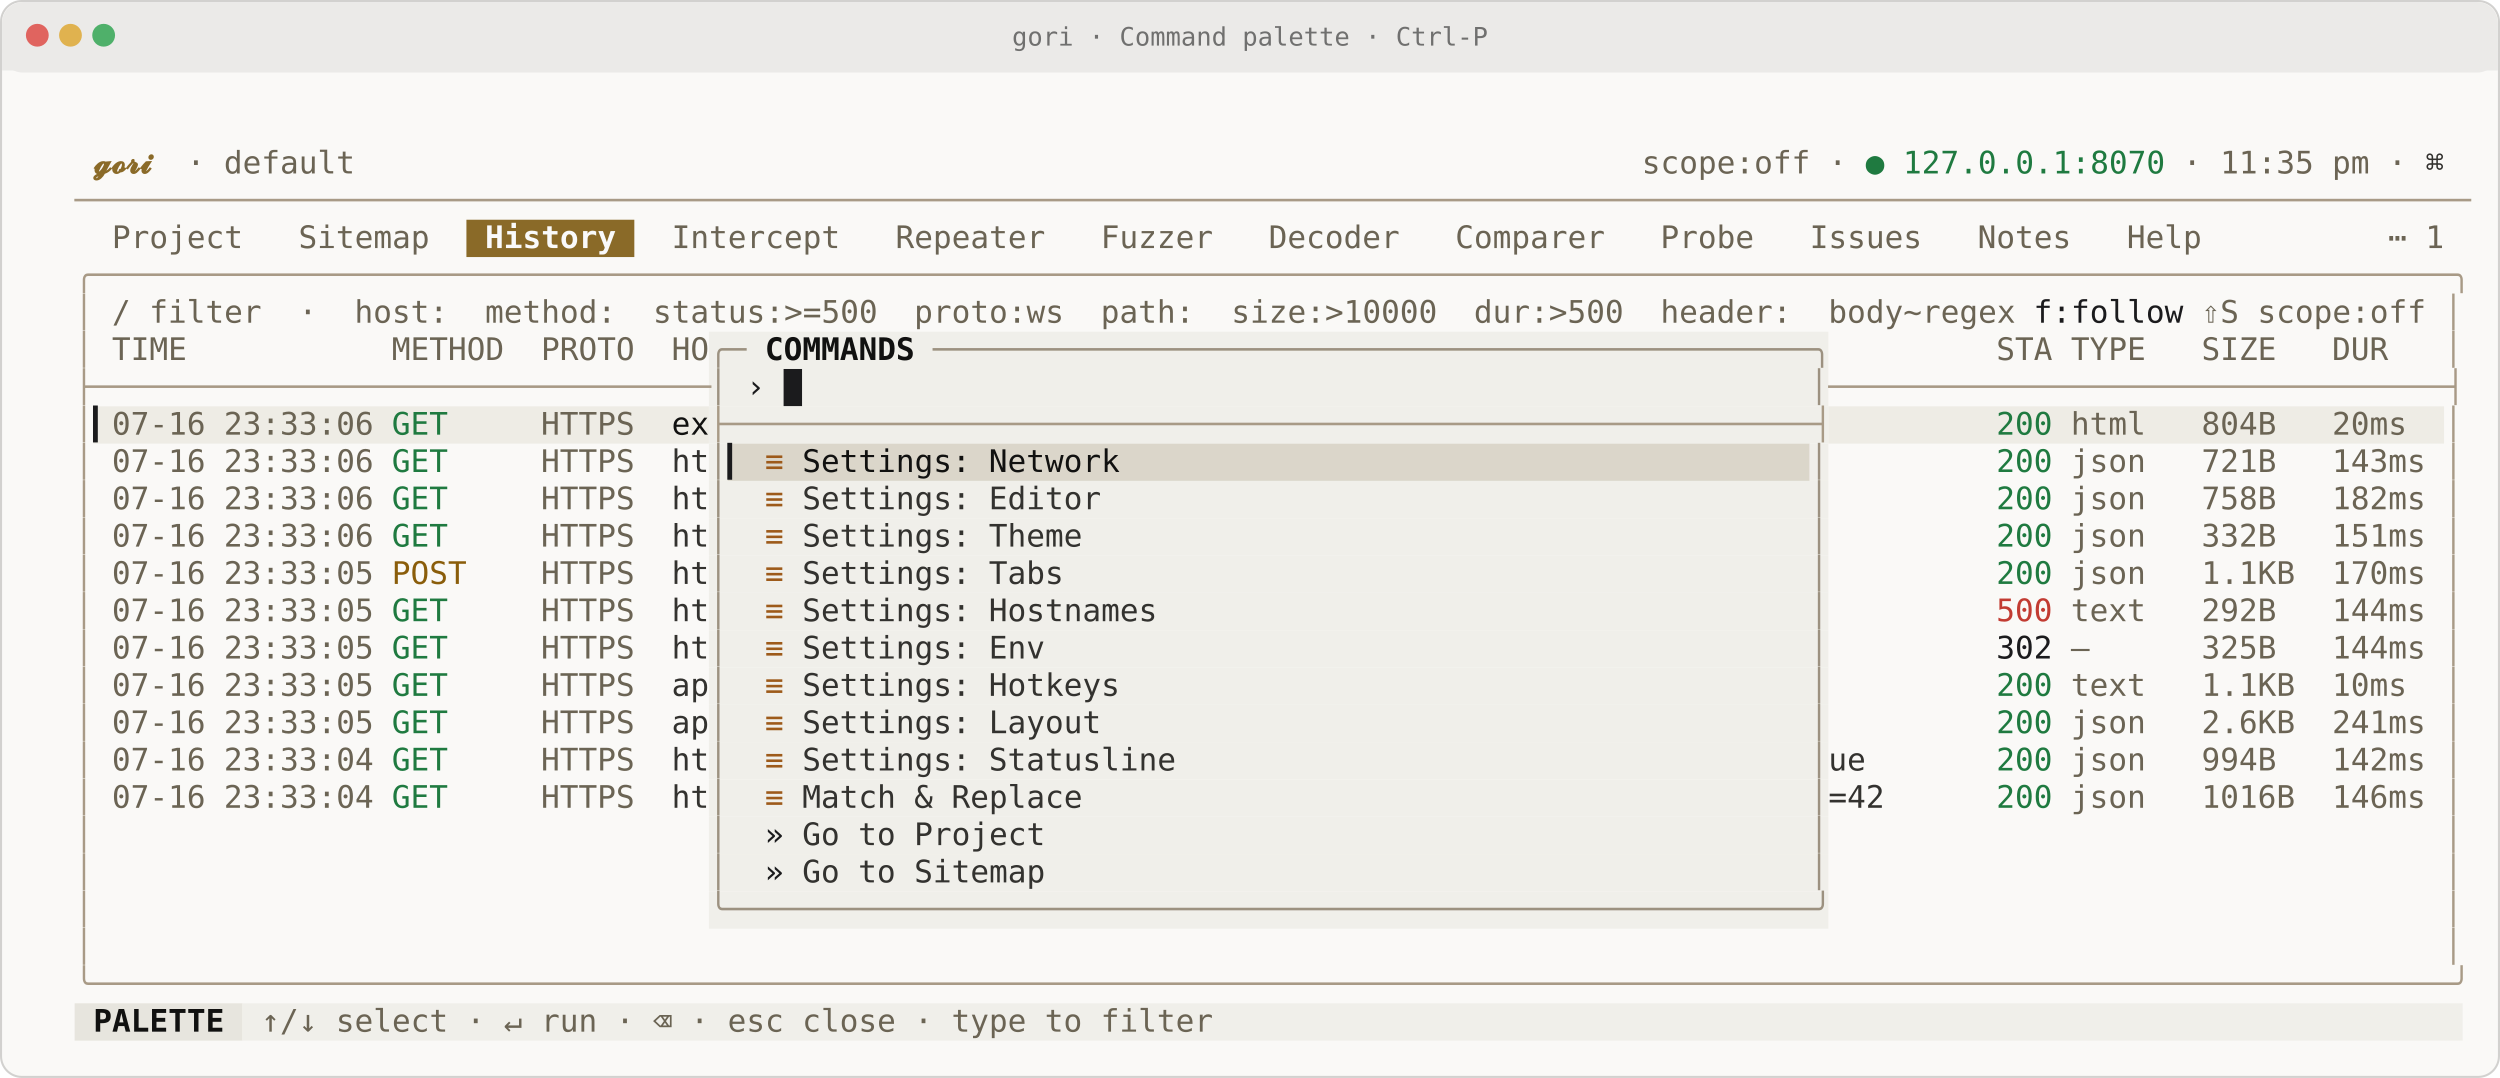
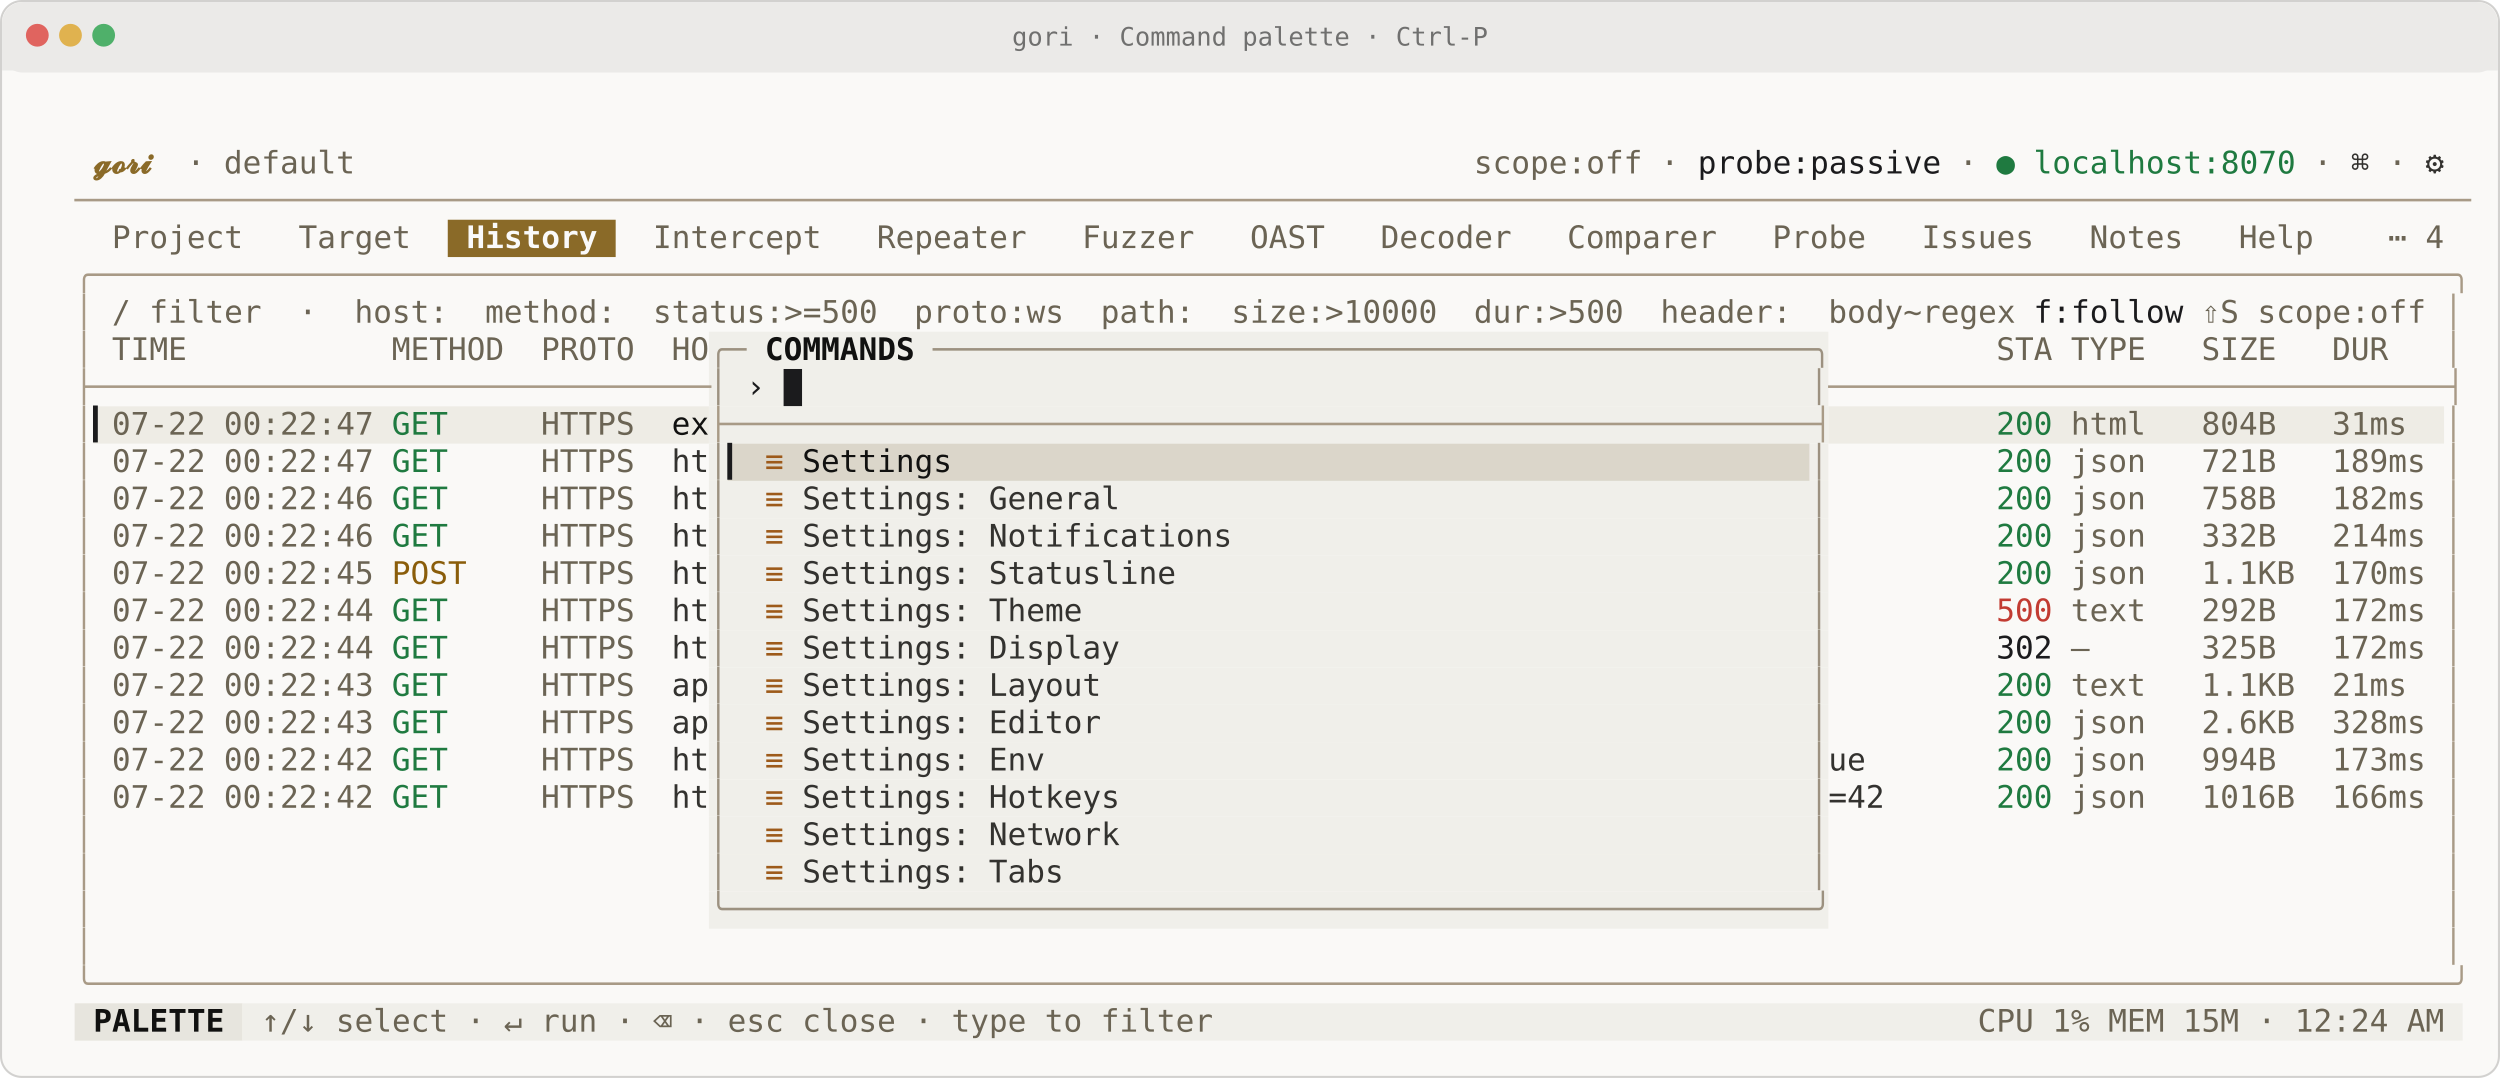
<svg xmlns="http://www.w3.org/2000/svg" width="1206" height="520" viewBox="0 0 1206.0 520.0" font-family="ui-monospace,'SF Mono','JetBrains Mono',Menlo,Consolas,monospace" font-size="15.0px" role="img" aria-label="gori · Command palette · Ctrl-P">
  <rect x="0.5" y="0.5" width="1205.0" height="519.0" rx="10" ry="10" fill="#faf9f7" stroke="#d2d1cf" stroke-width="1" />
  <rect x="1" y="1" width="1204.0" height="34.0" rx="10" ry="10" fill="#ebeae8" />
  <rect x="1" y="24.0" width="1204.0" height="10" fill="#ebeae8" />
  <circle cx="18.0" cy="17.0" r="5.5" fill="#e0645f" />
  <circle cx="34.0" cy="17.0" r="5.5" fill="#e0b24f" />
  <circle cx="50.0" cy="17.0" r="5.5" fill="#4fb06a" />
  <text x="603.0" y="22.0" text-anchor="middle" fill="#70706f" font-size="12.3px">gori · Command palette · Ctrl-P</text>
-   <rect x="225.00" y="106.00" width="81.00" height="18.00" fill="#8a6a28" />
+   <rect x="216.00" y="106.00" width="81.00" height="18.00" fill="#8a6a28" />
  <rect x="342.00" y="160.00" width="540.00" height="18.00" fill="#f0efea" />
  <rect x="342.00" y="178.00" width="36.00" height="18.00" fill="#f0efea" />
  <rect x="378.00" y="178.00" width="9.00" height="18.00" fill="#1b1b1d" />
  <rect x="387.00" y="178.00" width="495.00" height="18.00" fill="#f0efea" />
  <rect x="45.00" y="196.00" width="297.00" height="18.00" fill="#eeece5" />
  <rect x="342.00" y="196.00" width="540.00" height="18.00" fill="#f0efea" />
  <rect x="882.00" y="196.00" width="297.00" height="18.00" fill="#eeece5" />
  <rect x="342.00" y="214.00" width="9.00" height="18.00" fill="#f0efea" />
  <rect x="351.00" y="214.00" width="522.00" height="18.00" fill="#dbd6ca" />
  <rect x="873.00" y="214.00" width="9.00" height="18.00" fill="#f0efea" />
  <rect x="342.00" y="232.00" width="540.00" height="18.00" fill="#f0efea" />
  <rect x="342.00" y="250.00" width="540.00" height="18.00" fill="#f0efea" />
  <rect x="342.00" y="268.00" width="540.00" height="18.00" fill="#f0efea" />
  <rect x="342.00" y="286.00" width="540.00" height="18.00" fill="#f0efea" />
  <rect x="342.00" y="304.00" width="540.00" height="18.00" fill="#f0efea" />
  <rect x="342.00" y="322.00" width="540.00" height="18.00" fill="#f0efea" />
  <rect x="342.00" y="340.00" width="540.00" height="18.00" fill="#f0efea" />
  <rect x="342.00" y="358.00" width="540.00" height="18.00" fill="#f0efea" />
  <rect x="342.00" y="376.00" width="540.00" height="18.00" fill="#f0efea" />
  <rect x="342.00" y="394.00" width="540.00" height="18.00" fill="#f0efea" />
  <rect x="342.00" y="412.00" width="540.00" height="18.00" fill="#f0efea" />
  <rect x="342.00" y="430.00" width="540.00" height="18.00" fill="#f0efea" />
  <rect x="36.00" y="484.00" width="81.00" height="18.00" fill="#e7e5de" />
  <rect x="117.00" y="484.00" width="1071.00" height="18.00" fill="#f0efea" />
  <text x="45.00" y="83.68" textLength="36.00" lengthAdjust="spacingAndGlyphs" fill="#8a6a28" font-weight="700" xml:space="preserve">𝓰𝓸𝓻𝓲</text>
  <text x="90.00" y="83.68" textLength="9.00" lengthAdjust="spacingAndGlyphs" fill="#6b6454" xml:space="preserve">·</text>
  <text x="108.00" y="83.68" textLength="63.00" lengthAdjust="spacingAndGlyphs" fill="#6b6454" xml:space="preserve">default</text>
-   <text x="792.00" y="83.68" textLength="81.00" lengthAdjust="spacingAndGlyphs" fill="#6b6454" xml:space="preserve">scope:off</text>
-   <text x="882.00" y="83.68" textLength="9.00" lengthAdjust="spacingAndGlyphs" fill="#6b6454" xml:space="preserve">·</text>
-   <text x="900.00" y="83.68" textLength="9.00" lengthAdjust="spacingAndGlyphs" fill="#1f7a40" xml:space="preserve">●</text>
-   <text x="918.00" y="83.68" textLength="126.00" lengthAdjust="spacingAndGlyphs" fill="#1f7a40" xml:space="preserve">127.0.0.1:8070</text>
-   <text x="1053.00" y="83.68" textLength="9.00" lengthAdjust="spacingAndGlyphs" fill="#6b6454" xml:space="preserve">·</text>
-   <text x="1071.00" y="83.68" textLength="45.00" lengthAdjust="spacingAndGlyphs" fill="#6b6454" xml:space="preserve">11:35</text>
-   <text x="1125.00" y="83.68" textLength="18.00" lengthAdjust="spacingAndGlyphs" fill="#6b6454" xml:space="preserve">pm</text>
+   <text x="711.00" y="83.68" textLength="81.00" lengthAdjust="spacingAndGlyphs" fill="#6b6454" xml:space="preserve">scope:off</text>
+   <text x="801.00" y="83.68" textLength="9.00" lengthAdjust="spacingAndGlyphs" fill="#6b6454" xml:space="preserve">·</text>
+   <text x="819.00" y="83.68" textLength="117.00" lengthAdjust="spacingAndGlyphs" fill="#1b1b1d" xml:space="preserve">probe:passive</text>
+   <text x="945.00" y="83.68" textLength="9.00" lengthAdjust="spacingAndGlyphs" fill="#6b6454" xml:space="preserve">·</text>
+   <text x="963.00" y="83.68" textLength="9.00" lengthAdjust="spacingAndGlyphs" fill="#1f7a40" xml:space="preserve">●</text>
+   <text x="981.00" y="83.68" textLength="126.00" lengthAdjust="spacingAndGlyphs" fill="#1f7a40" xml:space="preserve">localhost:8070</text>
+   <text x="1116.00" y="83.68" textLength="9.00" lengthAdjust="spacingAndGlyphs" fill="#6b6454" xml:space="preserve">·</text>
+   <text x="1134.00" y="83.68" textLength="9.00" lengthAdjust="spacingAndGlyphs" fill="#33322f" xml:space="preserve">⌘</text>
  <text x="1152.00" y="83.68" textLength="9.00" lengthAdjust="spacingAndGlyphs" fill="#6b6454" xml:space="preserve">·</text>
-   <text x="1170.00" y="83.68" textLength="9.00" lengthAdjust="spacingAndGlyphs" fill="#33322f" xml:space="preserve">⌘</text>
+   <text x="1170.00" y="83.68" textLength="9.00" lengthAdjust="spacingAndGlyphs" fill="#33322f" xml:space="preserve">⚙</text>
  <text x="36.00" y="101.68" textLength="1152.00" lengthAdjust="spacingAndGlyphs" fill="#a89a86" xml:space="preserve">────────────────────────────────────────────────────────────────────────────────────────────────────────────────────────────────</text>
  <text x="54.00" y="119.68" textLength="63.00" lengthAdjust="spacingAndGlyphs" fill="#6b6454" xml:space="preserve">Project</text>
-   <text x="144.00" y="119.68" textLength="63.00" lengthAdjust="spacingAndGlyphs" fill="#6b6454" xml:space="preserve">Sitemap</text>
-   <text x="234.00" y="119.68" textLength="63.00" lengthAdjust="spacingAndGlyphs" fill="#fafafa" font-weight="700" xml:space="preserve">History</text>
-   <text x="324.00" y="119.68" textLength="81.00" lengthAdjust="spacingAndGlyphs" fill="#6b6454" xml:space="preserve">Intercept</text>
-   <text x="432.00" y="119.68" textLength="72.00" lengthAdjust="spacingAndGlyphs" fill="#6b6454" xml:space="preserve">Repeater</text>
-   <text x="531.00" y="119.68" textLength="54.00" lengthAdjust="spacingAndGlyphs" fill="#6b6454" xml:space="preserve">Fuzzer</text>
-   <text x="612.00" y="119.68" textLength="63.00" lengthAdjust="spacingAndGlyphs" fill="#6b6454" xml:space="preserve">Decoder</text>
-   <text x="702.00" y="119.68" textLength="72.00" lengthAdjust="spacingAndGlyphs" fill="#6b6454" xml:space="preserve">Comparer</text>
-   <text x="801.00" y="119.68" textLength="45.00" lengthAdjust="spacingAndGlyphs" fill="#6b6454" xml:space="preserve">Probe</text>
-   <text x="873.00" y="119.68" textLength="54.00" lengthAdjust="spacingAndGlyphs" fill="#6b6454" xml:space="preserve">Issues</text>
-   <text x="954.00" y="119.68" textLength="45.00" lengthAdjust="spacingAndGlyphs" fill="#6b6454" xml:space="preserve">Notes</text>
-   <text x="1026.00" y="119.68" textLength="36.00" lengthAdjust="spacingAndGlyphs" fill="#6b6454" xml:space="preserve">Help</text>
+   <text x="144.00" y="119.68" textLength="54.00" lengthAdjust="spacingAndGlyphs" fill="#6b6454" xml:space="preserve">Target</text>
+   <text x="225.00" y="119.68" textLength="63.00" lengthAdjust="spacingAndGlyphs" fill="#fafafa" font-weight="700" xml:space="preserve">History</text>
+   <text x="315.00" y="119.68" textLength="81.00" lengthAdjust="spacingAndGlyphs" fill="#6b6454" xml:space="preserve">Intercept</text>
+   <text x="423.00" y="119.68" textLength="72.00" lengthAdjust="spacingAndGlyphs" fill="#6b6454" xml:space="preserve">Repeater</text>
+   <text x="522.00" y="119.68" textLength="54.00" lengthAdjust="spacingAndGlyphs" fill="#6b6454" xml:space="preserve">Fuzzer</text>
+   <text x="603.00" y="119.68" textLength="36.00" lengthAdjust="spacingAndGlyphs" fill="#6b6454" xml:space="preserve">OAST</text>
+   <text x="666.00" y="119.68" textLength="63.00" lengthAdjust="spacingAndGlyphs" fill="#6b6454" xml:space="preserve">Decoder</text>
+   <text x="756.00" y="119.68" textLength="72.00" lengthAdjust="spacingAndGlyphs" fill="#6b6454" xml:space="preserve">Comparer</text>
+   <text x="855.00" y="119.68" textLength="45.00" lengthAdjust="spacingAndGlyphs" fill="#6b6454" xml:space="preserve">Probe</text>
+   <text x="927.00" y="119.68" textLength="54.00" lengthAdjust="spacingAndGlyphs" fill="#6b6454" xml:space="preserve">Issues</text>
+   <text x="1008.00" y="119.68" textLength="45.00" lengthAdjust="spacingAndGlyphs" fill="#6b6454" xml:space="preserve">Notes</text>
+   <text x="1080.00" y="119.68" textLength="36.00" lengthAdjust="spacingAndGlyphs" fill="#6b6454" xml:space="preserve">Help</text>
  <text x="1152.00" y="119.68" textLength="9.00" lengthAdjust="spacingAndGlyphs" fill="#6b6454" xml:space="preserve">⋯</text>
-   <text x="1170.00" y="119.68" textLength="9.00" lengthAdjust="spacingAndGlyphs" fill="#6b6454" xml:space="preserve">1</text>
+   <text x="1170.00" y="119.68" textLength="9.00" lengthAdjust="spacingAndGlyphs" fill="#6b6454" xml:space="preserve">4</text>
  <text x="36.00" y="137.68" textLength="1152.00" lengthAdjust="spacingAndGlyphs" fill="#a89a86" xml:space="preserve">╭──────────────────────────────────────────────────────────────────────────────────────────────────────────────────────────────╮</text>
  <text x="36.00" y="155.68" textLength="9.00" lengthAdjust="spacingAndGlyphs" fill="#a89a86" xml:space="preserve">│</text>
  <text x="54.00" y="155.68" textLength="9.00" lengthAdjust="spacingAndGlyphs" fill="#6b6454" xml:space="preserve">/</text>
  <text x="72.00" y="155.68" textLength="54.00" lengthAdjust="spacingAndGlyphs" fill="#6b6454" xml:space="preserve">filter</text>
  <text x="144.00" y="155.68" textLength="9.00" lengthAdjust="spacingAndGlyphs" fill="#6b6454" xml:space="preserve">·</text>
  <text x="171.00" y="155.68" textLength="45.00" lengthAdjust="spacingAndGlyphs" fill="#6b6454" xml:space="preserve">host:</text>
  <text x="234.00" y="155.68" textLength="63.00" lengthAdjust="spacingAndGlyphs" fill="#6b6454" xml:space="preserve">method:</text>
  <text x="315.00" y="155.68" textLength="108.00" lengthAdjust="spacingAndGlyphs" fill="#6b6454" xml:space="preserve">status:&gt;=500</text>
  <text x="441.00" y="155.68" textLength="72.00" lengthAdjust="spacingAndGlyphs" fill="#6b6454" xml:space="preserve">proto:ws</text>
  <text x="531.00" y="155.68" textLength="45.00" lengthAdjust="spacingAndGlyphs" fill="#6b6454" xml:space="preserve">path:</text>
  <text x="594.00" y="155.68" textLength="99.00" lengthAdjust="spacingAndGlyphs" fill="#6b6454" xml:space="preserve">size:&gt;10000</text>
  <text x="711.00" y="155.68" textLength="72.00" lengthAdjust="spacingAndGlyphs" fill="#6b6454" xml:space="preserve">dur:&gt;500</text>
  <text x="801.00" y="155.68" textLength="63.00" lengthAdjust="spacingAndGlyphs" fill="#6b6454" xml:space="preserve">header:</text>
  <text x="882.00" y="155.68" textLength="90.00" lengthAdjust="spacingAndGlyphs" fill="#6b6454" xml:space="preserve">body~regex</text>
  <text x="981.00" y="155.68" textLength="72.00" lengthAdjust="spacingAndGlyphs" fill="#1b1b1d" xml:space="preserve">f:follow</text>
  <text x="1062.00" y="155.68" textLength="18.00" lengthAdjust="spacingAndGlyphs" fill="#6b6454" xml:space="preserve">⇧S</text>
  <text x="1089.00" y="155.68" textLength="81.00" lengthAdjust="spacingAndGlyphs" fill="#6b6454" xml:space="preserve">scope:off</text>
  <text x="1179.00" y="155.68" textLength="9.00" lengthAdjust="spacingAndGlyphs" fill="#a89a86" xml:space="preserve">│</text>
  <text x="36.00" y="173.68" textLength="9.00" lengthAdjust="spacingAndGlyphs" fill="#a89a86" xml:space="preserve">│</text>
  <text x="54.00" y="173.68" textLength="36.00" lengthAdjust="spacingAndGlyphs" fill="#6b6454" xml:space="preserve">TIME</text>
  <text x="189.00" y="173.68" textLength="54.00" lengthAdjust="spacingAndGlyphs" fill="#6b6454" xml:space="preserve">METHOD</text>
  <text x="261.00" y="173.68" textLength="45.00" lengthAdjust="spacingAndGlyphs" fill="#6b6454" xml:space="preserve">PROTO</text>
  <text x="324.00" y="173.68" textLength="18.00" lengthAdjust="spacingAndGlyphs" fill="#6b6454" xml:space="preserve">HO</text>
  <text x="342.00" y="173.68" textLength="18.00" lengthAdjust="spacingAndGlyphs" fill="#9c9180" xml:space="preserve">╭─</text>
  <text x="369.00" y="173.68" textLength="72.00" lengthAdjust="spacingAndGlyphs" fill="#111110" font-weight="700" xml:space="preserve">COMMANDS</text>
  <text x="450.00" y="173.68" textLength="432.00" lengthAdjust="spacingAndGlyphs" fill="#9c9180" xml:space="preserve">───────────────────────────────────────────────╮</text>
  <text x="963.00" y="173.68" textLength="27.00" lengthAdjust="spacingAndGlyphs" fill="#6b6454" xml:space="preserve">STA</text>
  <text x="999.00" y="173.68" textLength="36.00" lengthAdjust="spacingAndGlyphs" fill="#6b6454" xml:space="preserve">TYPE</text>
  <text x="1062.00" y="173.68" textLength="36.00" lengthAdjust="spacingAndGlyphs" fill="#6b6454" xml:space="preserve">SIZE</text>
  <text x="1125.00" y="173.68" textLength="27.00" lengthAdjust="spacingAndGlyphs" fill="#6b6454" xml:space="preserve">DUR</text>
  <text x="1179.00" y="173.68" textLength="9.00" lengthAdjust="spacingAndGlyphs" fill="#a89a86" xml:space="preserve">│</text>
  <text x="36.00" y="191.68" textLength="306.00" lengthAdjust="spacingAndGlyphs" fill="#a89a86" xml:space="preserve">├─────────────────────────────────</text>
  <text x="342.00" y="191.68" textLength="9.00" lengthAdjust="spacingAndGlyphs" fill="#9c9180" xml:space="preserve">│</text>
  <text x="360.00" y="191.68" textLength="9.00" lengthAdjust="spacingAndGlyphs" fill="#1b1b1d" xml:space="preserve">›</text>
  <text x="873.00" y="191.68" textLength="9.00" lengthAdjust="spacingAndGlyphs" fill="#9c9180" xml:space="preserve">│</text>
  <text x="882.00" y="191.68" textLength="306.00" lengthAdjust="spacingAndGlyphs" fill="#a89a86" xml:space="preserve">─────────────────────────────────┤</text>
  <text x="36.00" y="209.68" textLength="9.00" lengthAdjust="spacingAndGlyphs" fill="#a89a86" xml:space="preserve">│</text>
  <text x="45.00" y="209.68" textLength="9.00" lengthAdjust="spacingAndGlyphs" fill="#1b1b1d" xml:space="preserve">▎</text>
-   <text x="54.00" y="209.68" textLength="45.00" lengthAdjust="spacingAndGlyphs" fill="#6b6454" xml:space="preserve">07-16</text>
-   <text x="108.00" y="209.68" textLength="72.00" lengthAdjust="spacingAndGlyphs" fill="#6b6454" xml:space="preserve">23:33:06</text>
+   <text x="54.00" y="209.68" textLength="45.00" lengthAdjust="spacingAndGlyphs" fill="#6b6454" xml:space="preserve">07-22</text>
+   <text x="108.00" y="209.68" textLength="72.00" lengthAdjust="spacingAndGlyphs" fill="#6b6454" xml:space="preserve">00:22:47</text>
  <text x="189.00" y="209.68" textLength="27.00" lengthAdjust="spacingAndGlyphs" fill="#1f7a40" xml:space="preserve">GET</text>
  <text x="261.00" y="209.68" textLength="45.00" lengthAdjust="spacingAndGlyphs" fill="#6b6454" xml:space="preserve">HTTPS</text>
  <text x="324.00" y="209.68" textLength="18.00" lengthAdjust="spacingAndGlyphs" fill="#111110" xml:space="preserve">ex</text>
  <text x="342.00" y="209.68" textLength="540.00" lengthAdjust="spacingAndGlyphs" fill="#a89a86" xml:space="preserve">├──────────────────────────────────────────────────────────┤</text>
  <text x="963.00" y="209.68" textLength="27.00" lengthAdjust="spacingAndGlyphs" fill="#1f7a40" xml:space="preserve">200</text>
  <text x="999.00" y="209.68" textLength="36.00" lengthAdjust="spacingAndGlyphs" fill="#6b6454" xml:space="preserve">html</text>
  <text x="1062.00" y="209.68" textLength="36.00" lengthAdjust="spacingAndGlyphs" fill="#6b6454" xml:space="preserve">804B</text>
-   <text x="1125.00" y="209.68" textLength="36.00" lengthAdjust="spacingAndGlyphs" fill="#6b6454" xml:space="preserve">20ms</text>
+   <text x="1125.00" y="209.68" textLength="36.00" lengthAdjust="spacingAndGlyphs" fill="#6b6454" xml:space="preserve">31ms</text>
  <text x="1179.00" y="209.68" textLength="9.00" lengthAdjust="spacingAndGlyphs" fill="#a89a86" xml:space="preserve">│</text>
  <text x="36.00" y="227.68" textLength="9.00" lengthAdjust="spacingAndGlyphs" fill="#a89a86" xml:space="preserve">│</text>
-   <text x="54.00" y="227.68" textLength="45.00" lengthAdjust="spacingAndGlyphs" fill="#6b6454" xml:space="preserve">07-16</text>
-   <text x="108.00" y="227.68" textLength="72.00" lengthAdjust="spacingAndGlyphs" fill="#6b6454" xml:space="preserve">23:33:06</text>
+   <text x="54.00" y="227.68" textLength="45.00" lengthAdjust="spacingAndGlyphs" fill="#6b6454" xml:space="preserve">07-22</text>
+   <text x="108.00" y="227.68" textLength="72.00" lengthAdjust="spacingAndGlyphs" fill="#6b6454" xml:space="preserve">00:22:47</text>
  <text x="189.00" y="227.68" textLength="27.00" lengthAdjust="spacingAndGlyphs" fill="#1f7a40" xml:space="preserve">GET</text>
  <text x="261.00" y="227.68" textLength="45.00" lengthAdjust="spacingAndGlyphs" fill="#6b6454" xml:space="preserve">HTTPS</text>
  <text x="324.00" y="227.68" textLength="18.00" lengthAdjust="spacingAndGlyphs" fill="#33322f" xml:space="preserve">ht</text>
  <text x="342.00" y="227.68" textLength="9.00" lengthAdjust="spacingAndGlyphs" fill="#9c9180" xml:space="preserve">│</text>
  <text x="351.00" y="227.68" textLength="9.00" lengthAdjust="spacingAndGlyphs" fill="#1b1b1d" xml:space="preserve">▎</text>
  <text x="369.00" y="227.68" textLength="9.00" lengthAdjust="spacingAndGlyphs" fill="#9d5a1a" xml:space="preserve">≡</text>
-   <text x="387.00" y="227.68" textLength="81.00" lengthAdjust="spacingAndGlyphs" fill="#111110" xml:space="preserve">Settings:</text>
-   <text x="477.00" y="227.68" textLength="63.00" lengthAdjust="spacingAndGlyphs" fill="#111110" xml:space="preserve">Network</text>
+   <text x="387.00" y="227.68" textLength="72.00" lengthAdjust="spacingAndGlyphs" fill="#111110" xml:space="preserve">Settings</text>
  <text x="873.00" y="227.68" textLength="9.00" lengthAdjust="spacingAndGlyphs" fill="#9c9180" xml:space="preserve">│</text>
  <text x="963.00" y="227.68" textLength="27.00" lengthAdjust="spacingAndGlyphs" fill="#1f7a40" xml:space="preserve">200</text>
  <text x="999.00" y="227.68" textLength="36.00" lengthAdjust="spacingAndGlyphs" fill="#6b6454" xml:space="preserve">json</text>
  <text x="1062.00" y="227.68" textLength="36.00" lengthAdjust="spacingAndGlyphs" fill="#6b6454" xml:space="preserve">721B</text>
-   <text x="1125.00" y="227.68" textLength="45.00" lengthAdjust="spacingAndGlyphs" fill="#6b6454" xml:space="preserve">143ms</text>
+   <text x="1125.00" y="227.68" textLength="45.00" lengthAdjust="spacingAndGlyphs" fill="#6b6454" xml:space="preserve">189ms</text>
  <text x="1179.00" y="227.68" textLength="9.00" lengthAdjust="spacingAndGlyphs" fill="#a89a86" xml:space="preserve">│</text>
  <text x="36.00" y="245.68" textLength="9.00" lengthAdjust="spacingAndGlyphs" fill="#a89a86" xml:space="preserve">│</text>
-   <text x="54.00" y="245.68" textLength="45.00" lengthAdjust="spacingAndGlyphs" fill="#6b6454" xml:space="preserve">07-16</text>
-   <text x="108.00" y="245.68" textLength="72.00" lengthAdjust="spacingAndGlyphs" fill="#6b6454" xml:space="preserve">23:33:06</text>
+   <text x="54.00" y="245.68" textLength="45.00" lengthAdjust="spacingAndGlyphs" fill="#6b6454" xml:space="preserve">07-22</text>
+   <text x="108.00" y="245.68" textLength="72.00" lengthAdjust="spacingAndGlyphs" fill="#6b6454" xml:space="preserve">00:22:46</text>
  <text x="189.00" y="245.68" textLength="27.00" lengthAdjust="spacingAndGlyphs" fill="#1f7a40" xml:space="preserve">GET</text>
  <text x="261.00" y="245.68" textLength="45.00" lengthAdjust="spacingAndGlyphs" fill="#6b6454" xml:space="preserve">HTTPS</text>
  <text x="324.00" y="245.68" textLength="18.00" lengthAdjust="spacingAndGlyphs" fill="#33322f" xml:space="preserve">ht</text>
  <text x="342.00" y="245.68" textLength="9.00" lengthAdjust="spacingAndGlyphs" fill="#9c9180" xml:space="preserve">│</text>
  <text x="369.00" y="245.68" textLength="9.00" lengthAdjust="spacingAndGlyphs" fill="#9d5a1a" xml:space="preserve">≡</text>
  <text x="387.00" y="245.68" textLength="81.00" lengthAdjust="spacingAndGlyphs" fill="#33322f" xml:space="preserve">Settings:</text>
-   <text x="477.00" y="245.68" textLength="54.00" lengthAdjust="spacingAndGlyphs" fill="#33322f" xml:space="preserve">Editor</text>
+   <text x="477.00" y="245.68" textLength="63.00" lengthAdjust="spacingAndGlyphs" fill="#33322f" xml:space="preserve">General</text>
  <text x="873.00" y="245.68" textLength="9.00" lengthAdjust="spacingAndGlyphs" fill="#9c9180" xml:space="preserve">│</text>
  <text x="963.00" y="245.68" textLength="27.00" lengthAdjust="spacingAndGlyphs" fill="#1f7a40" xml:space="preserve">200</text>
  <text x="999.00" y="245.68" textLength="36.00" lengthAdjust="spacingAndGlyphs" fill="#6b6454" xml:space="preserve">json</text>
  <text x="1062.00" y="245.68" textLength="36.00" lengthAdjust="spacingAndGlyphs" fill="#6b6454" xml:space="preserve">758B</text>
  <text x="1125.00" y="245.68" textLength="45.00" lengthAdjust="spacingAndGlyphs" fill="#6b6454" xml:space="preserve">182ms</text>
  <text x="1179.00" y="245.68" textLength="9.00" lengthAdjust="spacingAndGlyphs" fill="#a89a86" xml:space="preserve">│</text>
  <text x="36.00" y="263.68" textLength="9.00" lengthAdjust="spacingAndGlyphs" fill="#a89a86" xml:space="preserve">│</text>
-   <text x="54.00" y="263.68" textLength="45.00" lengthAdjust="spacingAndGlyphs" fill="#6b6454" xml:space="preserve">07-16</text>
-   <text x="108.00" y="263.68" textLength="72.00" lengthAdjust="spacingAndGlyphs" fill="#6b6454" xml:space="preserve">23:33:06</text>
+   <text x="54.00" y="263.68" textLength="45.00" lengthAdjust="spacingAndGlyphs" fill="#6b6454" xml:space="preserve">07-22</text>
+   <text x="108.00" y="263.68" textLength="72.00" lengthAdjust="spacingAndGlyphs" fill="#6b6454" xml:space="preserve">00:22:46</text>
  <text x="189.00" y="263.68" textLength="27.00" lengthAdjust="spacingAndGlyphs" fill="#1f7a40" xml:space="preserve">GET</text>
  <text x="261.00" y="263.68" textLength="45.00" lengthAdjust="spacingAndGlyphs" fill="#6b6454" xml:space="preserve">HTTPS</text>
  <text x="324.00" y="263.68" textLength="18.00" lengthAdjust="spacingAndGlyphs" fill="#33322f" xml:space="preserve">ht</text>
  <text x="342.00" y="263.68" textLength="9.00" lengthAdjust="spacingAndGlyphs" fill="#9c9180" xml:space="preserve">│</text>
  <text x="369.00" y="263.68" textLength="9.00" lengthAdjust="spacingAndGlyphs" fill="#9d5a1a" xml:space="preserve">≡</text>
  <text x="387.00" y="263.68" textLength="81.00" lengthAdjust="spacingAndGlyphs" fill="#33322f" xml:space="preserve">Settings:</text>
-   <text x="477.00" y="263.68" textLength="45.00" lengthAdjust="spacingAndGlyphs" fill="#33322f" xml:space="preserve">Theme</text>
+   <text x="477.00" y="263.68" textLength="117.00" lengthAdjust="spacingAndGlyphs" fill="#33322f" xml:space="preserve">Notifications</text>
  <text x="873.00" y="263.68" textLength="9.00" lengthAdjust="spacingAndGlyphs" fill="#9c9180" xml:space="preserve">│</text>
  <text x="963.00" y="263.68" textLength="27.00" lengthAdjust="spacingAndGlyphs" fill="#1f7a40" xml:space="preserve">200</text>
  <text x="999.00" y="263.68" textLength="36.00" lengthAdjust="spacingAndGlyphs" fill="#6b6454" xml:space="preserve">json</text>
  <text x="1062.00" y="263.68" textLength="36.00" lengthAdjust="spacingAndGlyphs" fill="#6b6454" xml:space="preserve">332B</text>
-   <text x="1125.00" y="263.68" textLength="45.00" lengthAdjust="spacingAndGlyphs" fill="#6b6454" xml:space="preserve">151ms</text>
+   <text x="1125.00" y="263.68" textLength="45.00" lengthAdjust="spacingAndGlyphs" fill="#6b6454" xml:space="preserve">214ms</text>
  <text x="1179.00" y="263.68" textLength="9.00" lengthAdjust="spacingAndGlyphs" fill="#a89a86" xml:space="preserve">│</text>
  <text x="36.00" y="281.68" textLength="9.00" lengthAdjust="spacingAndGlyphs" fill="#a89a86" xml:space="preserve">│</text>
-   <text x="54.00" y="281.68" textLength="45.00" lengthAdjust="spacingAndGlyphs" fill="#6b6454" xml:space="preserve">07-16</text>
-   <text x="108.00" y="281.68" textLength="72.00" lengthAdjust="spacingAndGlyphs" fill="#6b6454" xml:space="preserve">23:33:05</text>
+   <text x="54.00" y="281.68" textLength="45.00" lengthAdjust="spacingAndGlyphs" fill="#6b6454" xml:space="preserve">07-22</text>
+   <text x="108.00" y="281.68" textLength="72.00" lengthAdjust="spacingAndGlyphs" fill="#6b6454" xml:space="preserve">00:22:45</text>
  <text x="189.00" y="281.68" textLength="36.00" lengthAdjust="spacingAndGlyphs" fill="#8a5d0a" xml:space="preserve">POST</text>
  <text x="261.00" y="281.68" textLength="45.00" lengthAdjust="spacingAndGlyphs" fill="#6b6454" xml:space="preserve">HTTPS</text>
  <text x="324.00" y="281.68" textLength="18.00" lengthAdjust="spacingAndGlyphs" fill="#33322f" xml:space="preserve">ht</text>
  <text x="342.00" y="281.68" textLength="9.00" lengthAdjust="spacingAndGlyphs" fill="#9c9180" xml:space="preserve">│</text>
  <text x="369.00" y="281.68" textLength="9.00" lengthAdjust="spacingAndGlyphs" fill="#9d5a1a" xml:space="preserve">≡</text>
  <text x="387.00" y="281.68" textLength="81.00" lengthAdjust="spacingAndGlyphs" fill="#33322f" xml:space="preserve">Settings:</text>
-   <text x="477.00" y="281.68" textLength="36.00" lengthAdjust="spacingAndGlyphs" fill="#33322f" xml:space="preserve">Tabs</text>
+   <text x="477.00" y="281.68" textLength="90.00" lengthAdjust="spacingAndGlyphs" fill="#33322f" xml:space="preserve">Statusline</text>
  <text x="873.00" y="281.68" textLength="9.00" lengthAdjust="spacingAndGlyphs" fill="#9c9180" xml:space="preserve">│</text>
  <text x="963.00" y="281.68" textLength="27.00" lengthAdjust="spacingAndGlyphs" fill="#1f7a40" xml:space="preserve">200</text>
  <text x="999.00" y="281.68" textLength="36.00" lengthAdjust="spacingAndGlyphs" fill="#6b6454" xml:space="preserve">json</text>
  <text x="1062.00" y="281.68" textLength="45.00" lengthAdjust="spacingAndGlyphs" fill="#6b6454" xml:space="preserve">1.1KB</text>
  <text x="1125.00" y="281.68" textLength="45.00" lengthAdjust="spacingAndGlyphs" fill="#6b6454" xml:space="preserve">170ms</text>
  <text x="1179.00" y="281.68" textLength="9.00" lengthAdjust="spacingAndGlyphs" fill="#a89a86" xml:space="preserve">│</text>
  <text x="36.00" y="299.68" textLength="9.00" lengthAdjust="spacingAndGlyphs" fill="#a89a86" xml:space="preserve">│</text>
-   <text x="54.00" y="299.68" textLength="45.00" lengthAdjust="spacingAndGlyphs" fill="#6b6454" xml:space="preserve">07-16</text>
-   <text x="108.00" y="299.68" textLength="72.00" lengthAdjust="spacingAndGlyphs" fill="#6b6454" xml:space="preserve">23:33:05</text>
+   <text x="54.00" y="299.68" textLength="45.00" lengthAdjust="spacingAndGlyphs" fill="#6b6454" xml:space="preserve">07-22</text>
+   <text x="108.00" y="299.68" textLength="72.00" lengthAdjust="spacingAndGlyphs" fill="#6b6454" xml:space="preserve">00:22:44</text>
  <text x="189.00" y="299.68" textLength="27.00" lengthAdjust="spacingAndGlyphs" fill="#1f7a40" xml:space="preserve">GET</text>
  <text x="261.00" y="299.68" textLength="45.00" lengthAdjust="spacingAndGlyphs" fill="#6b6454" xml:space="preserve">HTTPS</text>
  <text x="324.00" y="299.68" textLength="18.00" lengthAdjust="spacingAndGlyphs" fill="#33322f" xml:space="preserve">ht</text>
  <text x="342.00" y="299.68" textLength="9.00" lengthAdjust="spacingAndGlyphs" fill="#9c9180" xml:space="preserve">│</text>
  <text x="369.00" y="299.68" textLength="9.00" lengthAdjust="spacingAndGlyphs" fill="#9d5a1a" xml:space="preserve">≡</text>
  <text x="387.00" y="299.68" textLength="81.00" lengthAdjust="spacingAndGlyphs" fill="#33322f" xml:space="preserve">Settings:</text>
-   <text x="477.00" y="299.68" textLength="81.00" lengthAdjust="spacingAndGlyphs" fill="#33322f" xml:space="preserve">Hostnames</text>
+   <text x="477.00" y="299.68" textLength="45.00" lengthAdjust="spacingAndGlyphs" fill="#33322f" xml:space="preserve">Theme</text>
  <text x="873.00" y="299.68" textLength="9.00" lengthAdjust="spacingAndGlyphs" fill="#9c9180" xml:space="preserve">│</text>
  <text x="963.00" y="299.68" textLength="27.00" lengthAdjust="spacingAndGlyphs" fill="#c23b32" xml:space="preserve">500</text>
  <text x="999.00" y="299.68" textLength="36.00" lengthAdjust="spacingAndGlyphs" fill="#6b6454" xml:space="preserve">text</text>
  <text x="1062.00" y="299.68" textLength="36.00" lengthAdjust="spacingAndGlyphs" fill="#6b6454" xml:space="preserve">292B</text>
-   <text x="1125.00" y="299.68" textLength="45.00" lengthAdjust="spacingAndGlyphs" fill="#6b6454" xml:space="preserve">144ms</text>
+   <text x="1125.00" y="299.68" textLength="45.00" lengthAdjust="spacingAndGlyphs" fill="#6b6454" xml:space="preserve">172ms</text>
  <text x="1179.00" y="299.68" textLength="9.00" lengthAdjust="spacingAndGlyphs" fill="#a89a86" xml:space="preserve">│</text>
  <text x="36.00" y="317.68" textLength="9.00" lengthAdjust="spacingAndGlyphs" fill="#a89a86" xml:space="preserve">│</text>
-   <text x="54.00" y="317.68" textLength="45.00" lengthAdjust="spacingAndGlyphs" fill="#6b6454" xml:space="preserve">07-16</text>
-   <text x="108.00" y="317.68" textLength="72.00" lengthAdjust="spacingAndGlyphs" fill="#6b6454" xml:space="preserve">23:33:05</text>
+   <text x="54.00" y="317.68" textLength="45.00" lengthAdjust="spacingAndGlyphs" fill="#6b6454" xml:space="preserve">07-22</text>
+   <text x="108.00" y="317.68" textLength="72.00" lengthAdjust="spacingAndGlyphs" fill="#6b6454" xml:space="preserve">00:22:44</text>
  <text x="189.00" y="317.68" textLength="27.00" lengthAdjust="spacingAndGlyphs" fill="#1f7a40" xml:space="preserve">GET</text>
  <text x="261.00" y="317.68" textLength="45.00" lengthAdjust="spacingAndGlyphs" fill="#6b6454" xml:space="preserve">HTTPS</text>
  <text x="324.00" y="317.68" textLength="18.00" lengthAdjust="spacingAndGlyphs" fill="#33322f" xml:space="preserve">ht</text>
  <text x="342.00" y="317.68" textLength="9.00" lengthAdjust="spacingAndGlyphs" fill="#9c9180" xml:space="preserve">│</text>
  <text x="369.00" y="317.68" textLength="9.00" lengthAdjust="spacingAndGlyphs" fill="#9d5a1a" xml:space="preserve">≡</text>
  <text x="387.00" y="317.68" textLength="81.00" lengthAdjust="spacingAndGlyphs" fill="#33322f" xml:space="preserve">Settings:</text>
-   <text x="477.00" y="317.68" textLength="27.00" lengthAdjust="spacingAndGlyphs" fill="#33322f" xml:space="preserve">Env</text>
+   <text x="477.00" y="317.68" textLength="63.00" lengthAdjust="spacingAndGlyphs" fill="#33322f" xml:space="preserve">Display</text>
  <text x="873.00" y="317.68" textLength="9.00" lengthAdjust="spacingAndGlyphs" fill="#9c9180" xml:space="preserve">│</text>
  <text x="963.00" y="317.68" textLength="27.00" lengthAdjust="spacingAndGlyphs" fill="#1b1b1d" xml:space="preserve">302</text>
  <text x="999.00" y="317.68" textLength="9.00" lengthAdjust="spacingAndGlyphs" fill="#6b6454" xml:space="preserve">—</text>
  <text x="1062.00" y="317.68" textLength="36.00" lengthAdjust="spacingAndGlyphs" fill="#6b6454" xml:space="preserve">325B</text>
-   <text x="1125.00" y="317.68" textLength="45.00" lengthAdjust="spacingAndGlyphs" fill="#6b6454" xml:space="preserve">144ms</text>
+   <text x="1125.00" y="317.68" textLength="45.00" lengthAdjust="spacingAndGlyphs" fill="#6b6454" xml:space="preserve">172ms</text>
  <text x="1179.00" y="317.68" textLength="9.00" lengthAdjust="spacingAndGlyphs" fill="#a89a86" xml:space="preserve">│</text>
  <text x="36.00" y="335.68" textLength="9.00" lengthAdjust="spacingAndGlyphs" fill="#a89a86" xml:space="preserve">│</text>
-   <text x="54.00" y="335.68" textLength="45.00" lengthAdjust="spacingAndGlyphs" fill="#6b6454" xml:space="preserve">07-16</text>
-   <text x="108.00" y="335.68" textLength="72.00" lengthAdjust="spacingAndGlyphs" fill="#6b6454" xml:space="preserve">23:33:05</text>
+   <text x="54.00" y="335.68" textLength="45.00" lengthAdjust="spacingAndGlyphs" fill="#6b6454" xml:space="preserve">07-22</text>
+   <text x="108.00" y="335.68" textLength="72.00" lengthAdjust="spacingAndGlyphs" fill="#6b6454" xml:space="preserve">00:22:43</text>
  <text x="189.00" y="335.68" textLength="27.00" lengthAdjust="spacingAndGlyphs" fill="#1f7a40" xml:space="preserve">GET</text>
  <text x="261.00" y="335.68" textLength="45.00" lengthAdjust="spacingAndGlyphs" fill="#6b6454" xml:space="preserve">HTTPS</text>
  <text x="324.00" y="335.68" textLength="18.00" lengthAdjust="spacingAndGlyphs" fill="#33322f" xml:space="preserve">ap</text>
  <text x="342.00" y="335.68" textLength="9.00" lengthAdjust="spacingAndGlyphs" fill="#9c9180" xml:space="preserve">│</text>
  <text x="369.00" y="335.68" textLength="9.00" lengthAdjust="spacingAndGlyphs" fill="#9d5a1a" xml:space="preserve">≡</text>
  <text x="387.00" y="335.68" textLength="81.00" lengthAdjust="spacingAndGlyphs" fill="#33322f" xml:space="preserve">Settings:</text>
-   <text x="477.00" y="335.68" textLength="63.00" lengthAdjust="spacingAndGlyphs" fill="#33322f" xml:space="preserve">Hotkeys</text>
+   <text x="477.00" y="335.68" textLength="54.00" lengthAdjust="spacingAndGlyphs" fill="#33322f" xml:space="preserve">Layout</text>
  <text x="873.00" y="335.68" textLength="9.00" lengthAdjust="spacingAndGlyphs" fill="#9c9180" xml:space="preserve">│</text>
  <text x="963.00" y="335.68" textLength="27.00" lengthAdjust="spacingAndGlyphs" fill="#1f7a40" xml:space="preserve">200</text>
  <text x="999.00" y="335.68" textLength="36.00" lengthAdjust="spacingAndGlyphs" fill="#6b6454" xml:space="preserve">text</text>
  <text x="1062.00" y="335.68" textLength="45.00" lengthAdjust="spacingAndGlyphs" fill="#6b6454" xml:space="preserve">1.1KB</text>
-   <text x="1125.00" y="335.68" textLength="36.00" lengthAdjust="spacingAndGlyphs" fill="#6b6454" xml:space="preserve">10ms</text>
+   <text x="1125.00" y="335.68" textLength="36.00" lengthAdjust="spacingAndGlyphs" fill="#6b6454" xml:space="preserve">21ms</text>
  <text x="1179.00" y="335.68" textLength="9.00" lengthAdjust="spacingAndGlyphs" fill="#a89a86" xml:space="preserve">│</text>
  <text x="36.00" y="353.68" textLength="9.00" lengthAdjust="spacingAndGlyphs" fill="#a89a86" xml:space="preserve">│</text>
-   <text x="54.00" y="353.68" textLength="45.00" lengthAdjust="spacingAndGlyphs" fill="#6b6454" xml:space="preserve">07-16</text>
-   <text x="108.00" y="353.68" textLength="72.00" lengthAdjust="spacingAndGlyphs" fill="#6b6454" xml:space="preserve">23:33:05</text>
+   <text x="54.00" y="353.68" textLength="45.00" lengthAdjust="spacingAndGlyphs" fill="#6b6454" xml:space="preserve">07-22</text>
+   <text x="108.00" y="353.68" textLength="72.00" lengthAdjust="spacingAndGlyphs" fill="#6b6454" xml:space="preserve">00:22:43</text>
  <text x="189.00" y="353.68" textLength="27.00" lengthAdjust="spacingAndGlyphs" fill="#1f7a40" xml:space="preserve">GET</text>
  <text x="261.00" y="353.68" textLength="45.00" lengthAdjust="spacingAndGlyphs" fill="#6b6454" xml:space="preserve">HTTPS</text>
  <text x="324.00" y="353.68" textLength="18.00" lengthAdjust="spacingAndGlyphs" fill="#33322f" xml:space="preserve">ap</text>
  <text x="342.00" y="353.68" textLength="9.00" lengthAdjust="spacingAndGlyphs" fill="#9c9180" xml:space="preserve">│</text>
  <text x="369.00" y="353.68" textLength="9.00" lengthAdjust="spacingAndGlyphs" fill="#9d5a1a" xml:space="preserve">≡</text>
  <text x="387.00" y="353.68" textLength="81.00" lengthAdjust="spacingAndGlyphs" fill="#33322f" xml:space="preserve">Settings:</text>
-   <text x="477.00" y="353.68" textLength="54.00" lengthAdjust="spacingAndGlyphs" fill="#33322f" xml:space="preserve">Layout</text>
+   <text x="477.00" y="353.68" textLength="54.00" lengthAdjust="spacingAndGlyphs" fill="#33322f" xml:space="preserve">Editor</text>
  <text x="873.00" y="353.68" textLength="9.00" lengthAdjust="spacingAndGlyphs" fill="#9c9180" xml:space="preserve">│</text>
  <text x="963.00" y="353.68" textLength="27.00" lengthAdjust="spacingAndGlyphs" fill="#1f7a40" xml:space="preserve">200</text>
  <text x="999.00" y="353.68" textLength="36.00" lengthAdjust="spacingAndGlyphs" fill="#6b6454" xml:space="preserve">json</text>
  <text x="1062.00" y="353.68" textLength="45.00" lengthAdjust="spacingAndGlyphs" fill="#6b6454" xml:space="preserve">2.6KB</text>
-   <text x="1125.00" y="353.68" textLength="45.00" lengthAdjust="spacingAndGlyphs" fill="#6b6454" xml:space="preserve">241ms</text>
+   <text x="1125.00" y="353.68" textLength="45.00" lengthAdjust="spacingAndGlyphs" fill="#6b6454" xml:space="preserve">328ms</text>
  <text x="1179.00" y="353.68" textLength="9.00" lengthAdjust="spacingAndGlyphs" fill="#a89a86" xml:space="preserve">│</text>
  <text x="36.00" y="371.68" textLength="9.00" lengthAdjust="spacingAndGlyphs" fill="#a89a86" xml:space="preserve">│</text>
-   <text x="54.00" y="371.68" textLength="45.00" lengthAdjust="spacingAndGlyphs" fill="#6b6454" xml:space="preserve">07-16</text>
-   <text x="108.00" y="371.68" textLength="72.00" lengthAdjust="spacingAndGlyphs" fill="#6b6454" xml:space="preserve">23:33:04</text>
+   <text x="54.00" y="371.68" textLength="45.00" lengthAdjust="spacingAndGlyphs" fill="#6b6454" xml:space="preserve">07-22</text>
+   <text x="108.00" y="371.68" textLength="72.00" lengthAdjust="spacingAndGlyphs" fill="#6b6454" xml:space="preserve">00:22:42</text>
  <text x="189.00" y="371.68" textLength="27.00" lengthAdjust="spacingAndGlyphs" fill="#1f7a40" xml:space="preserve">GET</text>
  <text x="261.00" y="371.68" textLength="45.00" lengthAdjust="spacingAndGlyphs" fill="#6b6454" xml:space="preserve">HTTPS</text>
  <text x="324.00" y="371.68" textLength="18.00" lengthAdjust="spacingAndGlyphs" fill="#33322f" xml:space="preserve">ht</text>
  <text x="342.00" y="371.68" textLength="9.00" lengthAdjust="spacingAndGlyphs" fill="#9c9180" xml:space="preserve">│</text>
  <text x="369.00" y="371.68" textLength="9.00" lengthAdjust="spacingAndGlyphs" fill="#9d5a1a" xml:space="preserve">≡</text>
  <text x="387.00" y="371.68" textLength="81.00" lengthAdjust="spacingAndGlyphs" fill="#33322f" xml:space="preserve">Settings:</text>
-   <text x="477.00" y="371.68" textLength="90.00" lengthAdjust="spacingAndGlyphs" fill="#33322f" xml:space="preserve">Statusline</text>
+   <text x="477.00" y="371.68" textLength="27.00" lengthAdjust="spacingAndGlyphs" fill="#33322f" xml:space="preserve">Env</text>
  <text x="873.00" y="371.68" textLength="9.00" lengthAdjust="spacingAndGlyphs" fill="#9c9180" xml:space="preserve">│</text>
  <text x="882.00" y="371.68" textLength="18.00" lengthAdjust="spacingAndGlyphs" fill="#33322f" xml:space="preserve">ue</text>
  <text x="963.00" y="371.68" textLength="27.00" lengthAdjust="spacingAndGlyphs" fill="#1f7a40" xml:space="preserve">200</text>
  <text x="999.00" y="371.68" textLength="36.00" lengthAdjust="spacingAndGlyphs" fill="#6b6454" xml:space="preserve">json</text>
  <text x="1062.00" y="371.68" textLength="36.00" lengthAdjust="spacingAndGlyphs" fill="#6b6454" xml:space="preserve">994B</text>
-   <text x="1125.00" y="371.68" textLength="45.00" lengthAdjust="spacingAndGlyphs" fill="#6b6454" xml:space="preserve">142ms</text>
+   <text x="1125.00" y="371.68" textLength="45.00" lengthAdjust="spacingAndGlyphs" fill="#6b6454" xml:space="preserve">173ms</text>
  <text x="1179.00" y="371.68" textLength="9.00" lengthAdjust="spacingAndGlyphs" fill="#a89a86" xml:space="preserve">│</text>
  <text x="36.00" y="389.68" textLength="9.00" lengthAdjust="spacingAndGlyphs" fill="#a89a86" xml:space="preserve">│</text>
-   <text x="54.00" y="389.68" textLength="45.00" lengthAdjust="spacingAndGlyphs" fill="#6b6454" xml:space="preserve">07-16</text>
-   <text x="108.00" y="389.68" textLength="72.00" lengthAdjust="spacingAndGlyphs" fill="#6b6454" xml:space="preserve">23:33:04</text>
+   <text x="54.00" y="389.68" textLength="45.00" lengthAdjust="spacingAndGlyphs" fill="#6b6454" xml:space="preserve">07-22</text>
+   <text x="108.00" y="389.68" textLength="72.00" lengthAdjust="spacingAndGlyphs" fill="#6b6454" xml:space="preserve">00:22:42</text>
  <text x="189.00" y="389.68" textLength="27.00" lengthAdjust="spacingAndGlyphs" fill="#1f7a40" xml:space="preserve">GET</text>
  <text x="261.00" y="389.68" textLength="45.00" lengthAdjust="spacingAndGlyphs" fill="#6b6454" xml:space="preserve">HTTPS</text>
  <text x="324.00" y="389.68" textLength="18.00" lengthAdjust="spacingAndGlyphs" fill="#33322f" xml:space="preserve">ht</text>
  <text x="342.00" y="389.68" textLength="9.00" lengthAdjust="spacingAndGlyphs" fill="#9c9180" xml:space="preserve">│</text>
  <text x="369.00" y="389.68" textLength="9.00" lengthAdjust="spacingAndGlyphs" fill="#9d5a1a" xml:space="preserve">≡</text>
-   <text x="387.00" y="389.68" textLength="45.00" lengthAdjust="spacingAndGlyphs" fill="#33322f" xml:space="preserve">Match</text>
-   <text x="441.00" y="389.68" textLength="9.00" lengthAdjust="spacingAndGlyphs" fill="#33322f" xml:space="preserve">&amp;</text>
-   <text x="459.00" y="389.68" textLength="63.00" lengthAdjust="spacingAndGlyphs" fill="#33322f" xml:space="preserve">Replace</text>
+   <text x="387.00" y="389.68" textLength="81.00" lengthAdjust="spacingAndGlyphs" fill="#33322f" xml:space="preserve">Settings:</text>
+   <text x="477.00" y="389.68" textLength="63.00" lengthAdjust="spacingAndGlyphs" fill="#33322f" xml:space="preserve">Hotkeys</text>
  <text x="873.00" y="389.68" textLength="9.00" lengthAdjust="spacingAndGlyphs" fill="#9c9180" xml:space="preserve">│</text>
  <text x="882.00" y="389.68" textLength="27.00" lengthAdjust="spacingAndGlyphs" fill="#33322f" xml:space="preserve">=42</text>
  <text x="963.00" y="389.68" textLength="27.00" lengthAdjust="spacingAndGlyphs" fill="#1f7a40" xml:space="preserve">200</text>
  <text x="999.00" y="389.68" textLength="36.00" lengthAdjust="spacingAndGlyphs" fill="#6b6454" xml:space="preserve">json</text>
  <text x="1062.00" y="389.68" textLength="45.00" lengthAdjust="spacingAndGlyphs" fill="#6b6454" xml:space="preserve">1016B</text>
-   <text x="1125.00" y="389.68" textLength="45.00" lengthAdjust="spacingAndGlyphs" fill="#6b6454" xml:space="preserve">146ms</text>
+   <text x="1125.00" y="389.68" textLength="45.00" lengthAdjust="spacingAndGlyphs" fill="#6b6454" xml:space="preserve">166ms</text>
  <text x="1179.00" y="389.68" textLength="9.00" lengthAdjust="spacingAndGlyphs" fill="#a89a86" xml:space="preserve">│</text>
  <text x="36.00" y="407.68" textLength="9.00" lengthAdjust="spacingAndGlyphs" fill="#a89a86" xml:space="preserve">│</text>
  <text x="342.00" y="407.68" textLength="9.00" lengthAdjust="spacingAndGlyphs" fill="#9c9180" xml:space="preserve">│</text>
-   <text x="369.00" y="407.68" textLength="9.00" lengthAdjust="spacingAndGlyphs" fill="#1b1b1d" xml:space="preserve">»</text>
-   <text x="387.00" y="407.68" textLength="18.00" lengthAdjust="spacingAndGlyphs" fill="#33322f" xml:space="preserve">Go</text>
-   <text x="414.00" y="407.68" textLength="18.00" lengthAdjust="spacingAndGlyphs" fill="#33322f" xml:space="preserve">to</text>
-   <text x="441.00" y="407.68" textLength="63.00" lengthAdjust="spacingAndGlyphs" fill="#33322f" xml:space="preserve">Project</text>
+   <text x="369.00" y="407.68" textLength="9.00" lengthAdjust="spacingAndGlyphs" fill="#9d5a1a" xml:space="preserve">≡</text>
+   <text x="387.00" y="407.68" textLength="81.00" lengthAdjust="spacingAndGlyphs" fill="#33322f" xml:space="preserve">Settings:</text>
+   <text x="477.00" y="407.68" textLength="63.00" lengthAdjust="spacingAndGlyphs" fill="#33322f" xml:space="preserve">Network</text>
  <text x="873.00" y="407.68" textLength="9.00" lengthAdjust="spacingAndGlyphs" fill="#9c9180" xml:space="preserve">│</text>
  <text x="1179.00" y="407.68" textLength="9.00" lengthAdjust="spacingAndGlyphs" fill="#a89a86" xml:space="preserve">│</text>
  <text x="36.00" y="425.68" textLength="9.00" lengthAdjust="spacingAndGlyphs" fill="#a89a86" xml:space="preserve">│</text>
  <text x="342.00" y="425.68" textLength="9.00" lengthAdjust="spacingAndGlyphs" fill="#9c9180" xml:space="preserve">│</text>
-   <text x="369.00" y="425.68" textLength="9.00" lengthAdjust="spacingAndGlyphs" fill="#1b1b1d" xml:space="preserve">»</text>
-   <text x="387.00" y="425.68" textLength="18.00" lengthAdjust="spacingAndGlyphs" fill="#33322f" xml:space="preserve">Go</text>
-   <text x="414.00" y="425.68" textLength="18.00" lengthAdjust="spacingAndGlyphs" fill="#33322f" xml:space="preserve">to</text>
-   <text x="441.00" y="425.68" textLength="63.00" lengthAdjust="spacingAndGlyphs" fill="#33322f" xml:space="preserve">Sitemap</text>
+   <text x="369.00" y="425.68" textLength="9.00" lengthAdjust="spacingAndGlyphs" fill="#9d5a1a" xml:space="preserve">≡</text>
+   <text x="387.00" y="425.68" textLength="81.00" lengthAdjust="spacingAndGlyphs" fill="#33322f" xml:space="preserve">Settings:</text>
+   <text x="477.00" y="425.68" textLength="36.00" lengthAdjust="spacingAndGlyphs" fill="#33322f" xml:space="preserve">Tabs</text>
  <text x="873.00" y="425.68" textLength="9.00" lengthAdjust="spacingAndGlyphs" fill="#9c9180" xml:space="preserve">│</text>
  <text x="1179.00" y="425.68" textLength="9.00" lengthAdjust="spacingAndGlyphs" fill="#a89a86" xml:space="preserve">│</text>
  <text x="36.00" y="443.68" textLength="9.00" lengthAdjust="spacingAndGlyphs" fill="#a89a86" xml:space="preserve">│</text>
  <text x="342.00" y="443.68" textLength="540.00" lengthAdjust="spacingAndGlyphs" fill="#9c9180" xml:space="preserve">╰──────────────────────────────────────────────────────────╯</text>
  <text x="1179.00" y="443.68" textLength="9.00" lengthAdjust="spacingAndGlyphs" fill="#a89a86" xml:space="preserve">│</text>
  <text x="36.00" y="461.68" textLength="9.00" lengthAdjust="spacingAndGlyphs" fill="#a89a86" xml:space="preserve">│</text>
  <text x="1179.00" y="461.68" textLength="9.00" lengthAdjust="spacingAndGlyphs" fill="#a89a86" xml:space="preserve">│</text>
  <text x="36.00" y="479.68" textLength="1152.00" lengthAdjust="spacingAndGlyphs" fill="#a89a86" xml:space="preserve">╰──────────────────────────────────────────────────────────────────────────────────────────────────────────────────────────────╯</text>
  <text x="45.00" y="497.68" textLength="63.00" lengthAdjust="spacingAndGlyphs" fill="#111110" font-weight="700" xml:space="preserve">PALETTE</text>
  <text x="126.00" y="497.68" textLength="27.00" lengthAdjust="spacingAndGlyphs" fill="#6b6454" xml:space="preserve">↑/↓</text>
  <text x="162.00" y="497.68" textLength="54.00" lengthAdjust="spacingAndGlyphs" fill="#6b6454" xml:space="preserve">select</text>
  <text x="225.00" y="497.68" textLength="9.00" lengthAdjust="spacingAndGlyphs" fill="#6b6454" xml:space="preserve">·</text>
  <text x="243.00" y="497.68" textLength="9.00" lengthAdjust="spacingAndGlyphs" fill="#6b6454" xml:space="preserve">↵</text>
  <text x="261.00" y="497.68" textLength="27.00" lengthAdjust="spacingAndGlyphs" fill="#6b6454" xml:space="preserve">run</text>
  <text x="297.00" y="497.68" textLength="9.00" lengthAdjust="spacingAndGlyphs" fill="#6b6454" xml:space="preserve">·</text>
  <text x="315.00" y="497.68" textLength="9.00" lengthAdjust="spacingAndGlyphs" fill="#6b6454" xml:space="preserve">⌫</text>
  <text x="333.00" y="497.68" textLength="9.00" lengthAdjust="spacingAndGlyphs" fill="#6b6454" xml:space="preserve">·</text>
  <text x="351.00" y="497.68" textLength="27.00" lengthAdjust="spacingAndGlyphs" fill="#6b6454" xml:space="preserve">esc</text>
  <text x="387.00" y="497.68" textLength="45.00" lengthAdjust="spacingAndGlyphs" fill="#6b6454" xml:space="preserve">close</text>
  <text x="441.00" y="497.68" textLength="9.00" lengthAdjust="spacingAndGlyphs" fill="#6b6454" xml:space="preserve">·</text>
  <text x="459.00" y="497.68" textLength="36.00" lengthAdjust="spacingAndGlyphs" fill="#6b6454" xml:space="preserve">type</text>
  <text x="504.00" y="497.68" textLength="18.00" lengthAdjust="spacingAndGlyphs" fill="#6b6454" xml:space="preserve">to</text>
  <text x="531.00" y="497.68" textLength="54.00" lengthAdjust="spacingAndGlyphs" fill="#6b6454" xml:space="preserve">filter</text>
+   <text x="954.00" y="497.68" textLength="27.00" lengthAdjust="spacingAndGlyphs" fill="#6b6454" xml:space="preserve">CPU</text>
+   <text x="990.00" y="497.68" textLength="18.00" lengthAdjust="spacingAndGlyphs" fill="#6b6454" xml:space="preserve">1%</text>
+   <text x="1017.00" y="497.68" textLength="27.00" lengthAdjust="spacingAndGlyphs" fill="#6b6454" xml:space="preserve">MEM</text>
+   <text x="1053.00" y="497.68" textLength="27.00" lengthAdjust="spacingAndGlyphs" fill="#6b6454" xml:space="preserve">15M</text>
+   <text x="1089.00" y="497.68" textLength="9.00" lengthAdjust="spacingAndGlyphs" fill="#6b6454" xml:space="preserve">·</text>
+   <text x="1107.00" y="497.68" textLength="45.00" lengthAdjust="spacingAndGlyphs" fill="#6b6454" xml:space="preserve">12:24</text>
+   <text x="1161.00" y="497.68" textLength="18.00" lengthAdjust="spacingAndGlyphs" fill="#6b6454" xml:space="preserve">AM</text>
</svg>
